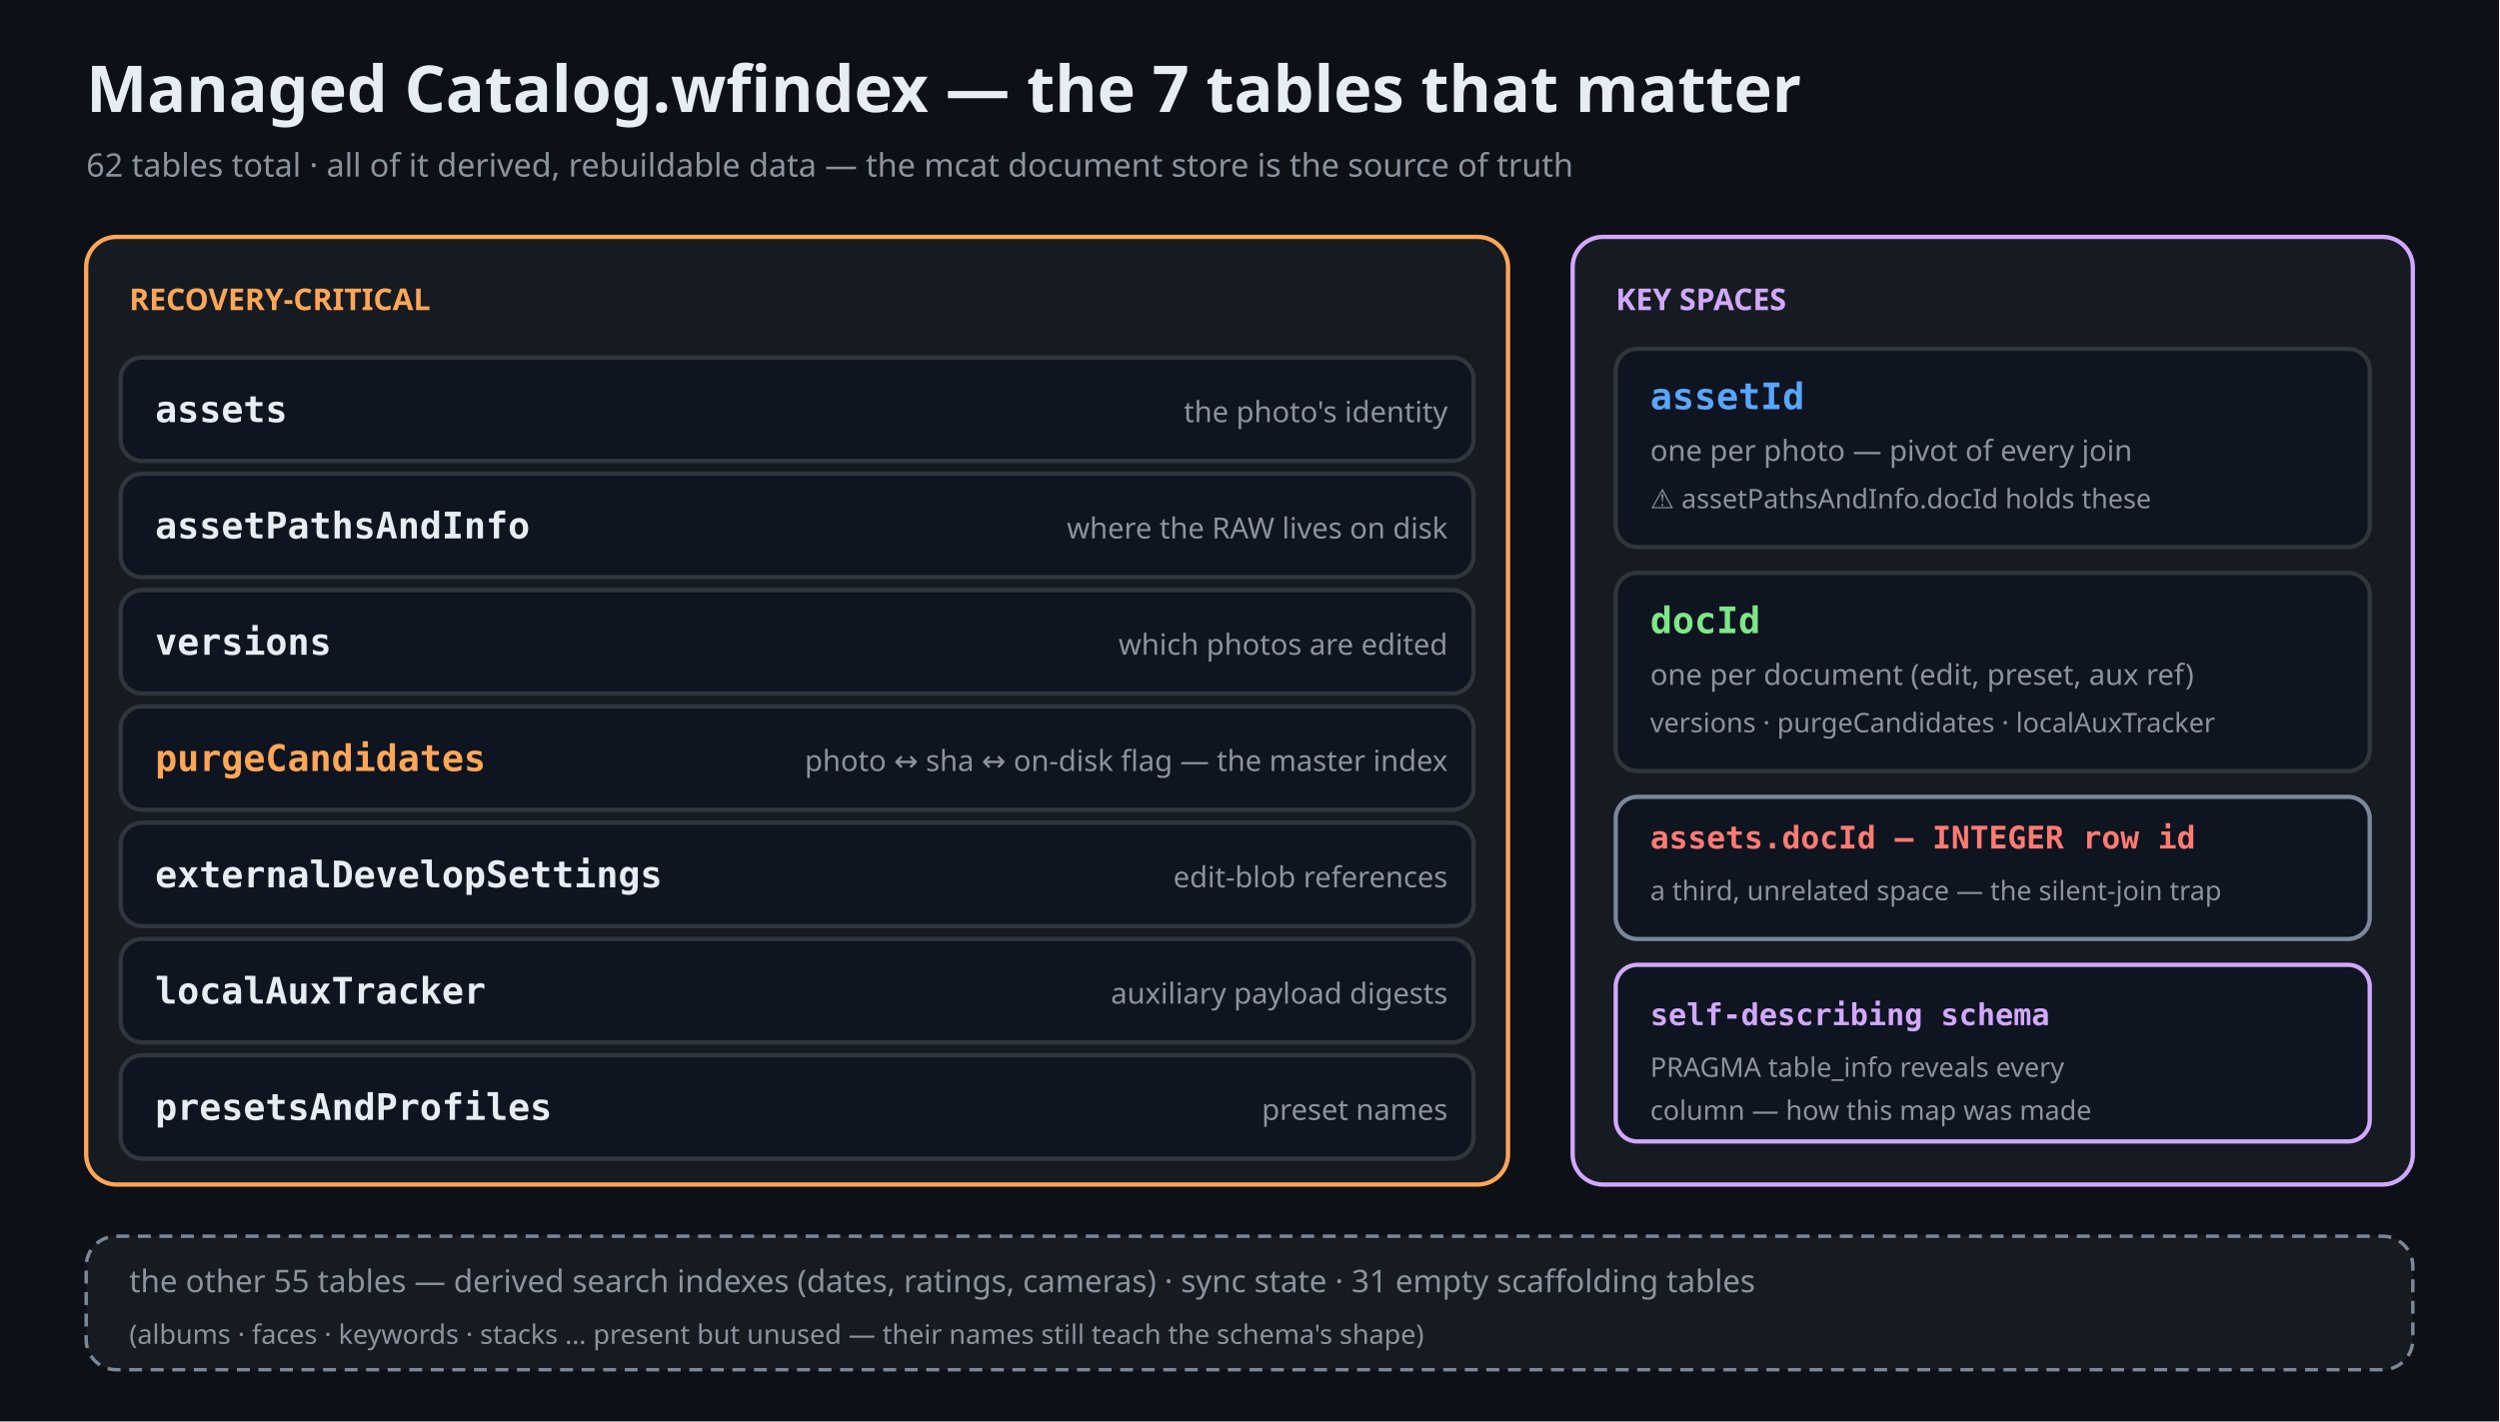
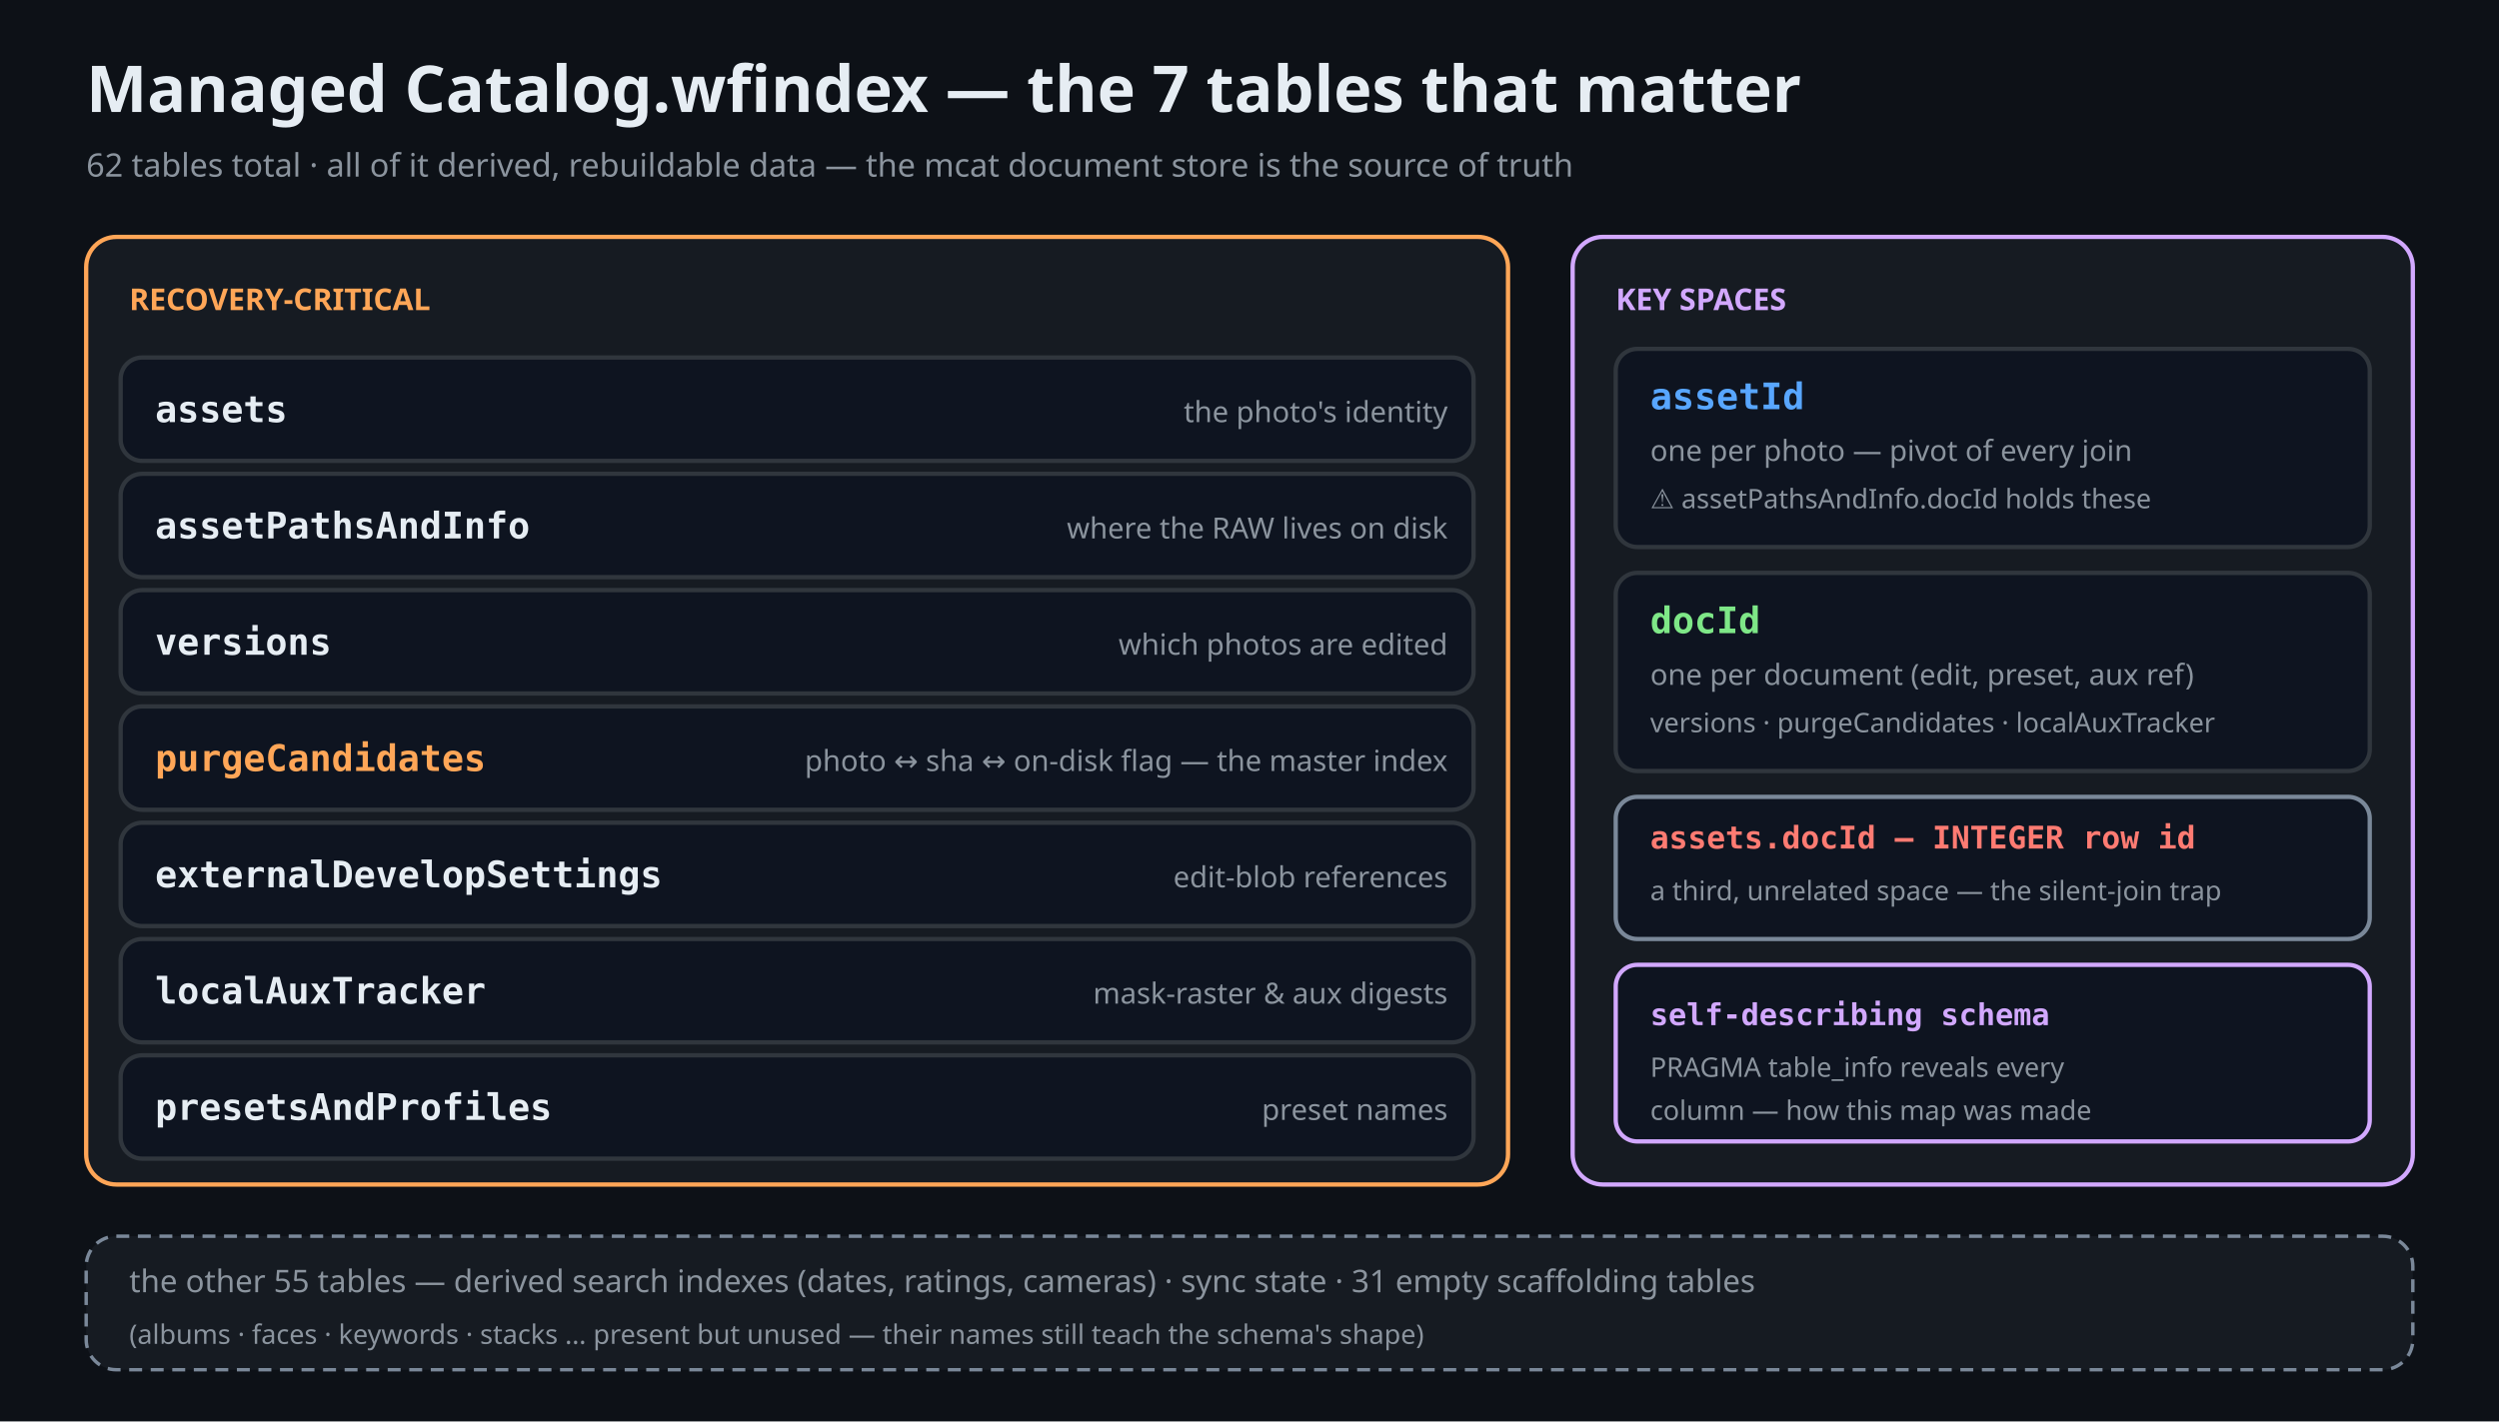
<svg xmlns="http://www.w3.org/2000/svg" width="1160" height="660" viewBox="0 0 1160 660" font-family="'Segoe UI', sans-serif">
  <rect width="1160" height="660" fill="#0d1117" />
  <text x="40" y="52" font-size="30" fill="#e6edf3" font-family="'Segoe UI', sans-serif" font-weight="bold" text-anchor="start">Managed Catalog.wfindex — the 7 tables that matter</text>
  <text x="40" y="82" font-size="15" fill="#8b949e" font-family="'Segoe UI', sans-serif" font-weight="normal" text-anchor="start">62 tables total · all of it derived, rebuildable data — the mcat document store is the source of truth</text>
  <rect x="40" y="110" width="660" height="440" rx="14" fill="#161b22" stroke="#ffa657" stroke-width="2" />
  <text x="60" y="144" font-size="14" fill="#ffa657" font-family="'Segoe UI', sans-serif" font-weight="bold" text-anchor="start">RECOVERY-CRITICAL</text>
  <rect x="56" y="166" width="628" height="48" rx="10" fill="#0e1420" stroke="#30363d" stroke-width="2" />
  <text x="72" y="196" font-size="17" fill="#e6edf3" font-family="Consolas, 'Cascadia Mono', monospace" font-weight="bold" text-anchor="start">assets</text>
  <text x="672" y="196" font-size="13.5" fill="#8b949e" font-family="'Segoe UI', sans-serif" font-weight="normal" text-anchor="end">the photo's identity</text>
  <rect x="56" y="220" width="628" height="48" rx="10" fill="#0e1420" stroke="#30363d" stroke-width="2" />
  <text x="72" y="250" font-size="17" fill="#e6edf3" font-family="Consolas, 'Cascadia Mono', monospace" font-weight="bold" text-anchor="start">assetPathsAndInfo</text>
  <text x="672" y="250" font-size="13.5" fill="#8b949e" font-family="'Segoe UI', sans-serif" font-weight="normal" text-anchor="end">where the RAW lives on disk</text>
  <rect x="56" y="274" width="628" height="48" rx="10" fill="#0e1420" stroke="#30363d" stroke-width="2" />
  <text x="72" y="304" font-size="17" fill="#e6edf3" font-family="Consolas, 'Cascadia Mono', monospace" font-weight="bold" text-anchor="start">versions</text>
  <text x="672" y="304" font-size="13.5" fill="#8b949e" font-family="'Segoe UI', sans-serif" font-weight="normal" text-anchor="end">which photos are edited</text>
  <rect x="56" y="328" width="628" height="48" rx="10" fill="#0e1420" stroke="#30363d" stroke-width="2" />
  <text x="72" y="358" font-size="17" fill="#ffa657" font-family="Consolas, 'Cascadia Mono', monospace" font-weight="bold" text-anchor="start">purgeCandidates</text>
  <text x="672" y="358" font-size="13.5" fill="#8b949e" font-family="'Segoe UI', sans-serif" font-weight="normal" text-anchor="end">photo ↔ sha ↔ on-disk flag — the master index</text>
  <rect x="56" y="382" width="628" height="48" rx="10" fill="#0e1420" stroke="#30363d" stroke-width="2" />
  <text x="72" y="412" font-size="17" fill="#e6edf3" font-family="Consolas, 'Cascadia Mono', monospace" font-weight="bold" text-anchor="start">externalDevelopSettings</text>
  <text x="672" y="412" font-size="13.5" fill="#8b949e" font-family="'Segoe UI', sans-serif" font-weight="normal" text-anchor="end">edit-blob references</text>
  <rect x="56" y="436" width="628" height="48" rx="10" fill="#0e1420" stroke="#30363d" stroke-width="2" />
  <text x="72" y="466" font-size="17" fill="#e6edf3" font-family="Consolas, 'Cascadia Mono', monospace" font-weight="bold" text-anchor="start">localAuxTracker</text>
-   <text x="672" y="466" font-size="13.5" fill="#8b949e" font-family="'Segoe UI', sans-serif" font-weight="normal" text-anchor="end">auxiliary payload digests</text>
+   <text x="672" y="466" font-size="13.5" fill="#8b949e" font-family="'Segoe UI', sans-serif" font-weight="normal" text-anchor="end">mask-raster &amp; aux digests</text>
  <rect x="56" y="490" width="628" height="48" rx="10" fill="#0e1420" stroke="#30363d" stroke-width="2" />
  <text x="72" y="520" font-size="17" fill="#e6edf3" font-family="Consolas, 'Cascadia Mono', monospace" font-weight="bold" text-anchor="start">presetsAndProfiles</text>
  <text x="672" y="520" font-size="13.5" fill="#8b949e" font-family="'Segoe UI', sans-serif" font-weight="normal" text-anchor="end">preset names</text>
  <rect x="730" y="110" width="390" height="440" rx="14" fill="#161b22" stroke="#d2a8ff" stroke-width="2" />
  <text x="750" y="144" font-size="14" fill="#d2a8ff" font-family="'Segoe UI', sans-serif" font-weight="bold" text-anchor="start">KEY SPACES</text>
  <rect x="750" y="162" width="350" height="92" rx="10" fill="#0e1420" stroke="#30363d" stroke-width="2" />
  <text x="766" y="190" font-size="17" fill="#58a6ff" font-family="Consolas, 'Cascadia Mono', monospace" font-weight="bold" text-anchor="start">assetId</text>
  <text x="766" y="214" font-size="13.5" fill="#8b949e" font-family="'Segoe UI', sans-serif" font-weight="normal" text-anchor="start">one per photo — pivot of every join</text>
  <text x="766" y="236" font-size="12.5" fill="#8b949e" font-family="'Segoe UI', sans-serif" font-weight="normal" text-anchor="start">⚠ assetPathsAndInfo.docId holds these</text>
  <rect x="750" y="266" width="350" height="92" rx="10" fill="#0e1420" stroke="#30363d" stroke-width="2" />
  <text x="766" y="294" font-size="17" fill="#7ee787" font-family="Consolas, 'Cascadia Mono', monospace" font-weight="bold" text-anchor="start">docId</text>
  <text x="766" y="318" font-size="13.5" fill="#8b949e" font-family="'Segoe UI', sans-serif" font-weight="normal" text-anchor="start">one per document (edit, preset, aux ref)</text>
  <text x="766" y="340" font-size="12.5" fill="#8b949e" font-family="'Segoe UI', sans-serif" font-weight="normal" text-anchor="start">versions · purgeCandidates · localAuxTracker</text>
  <rect x="750" y="370" width="350" height="66" rx="10" fill="#0e1420" stroke="#7A8899" stroke-width="2" />
  <text x="766" y="394" font-size="14.5" fill="#ff7b72" font-family="Consolas, 'Cascadia Mono', monospace" font-weight="bold" text-anchor="start">assets.docId — INTEGER row id</text>
  <text x="766" y="418" font-size="12.5" fill="#8b949e" font-family="'Segoe UI', sans-serif" font-weight="normal" text-anchor="start">a third, unrelated space — the silent-join trap</text>
  <rect x="750" y="448" width="350" height="82" rx="10" fill="#0e1420" stroke="#d2a8ff" stroke-width="2" />
  <text x="766" y="476" font-size="14" fill="#d2a8ff" font-family="Consolas, 'Cascadia Mono', monospace" font-weight="bold" text-anchor="start">self-describing schema</text>
  <text x="766" y="500" font-size="12.5" fill="#8b949e" font-family="'Segoe UI', sans-serif" font-weight="normal" text-anchor="start">PRAGMA table_info reveals every</text>
  <text x="766" y="520" font-size="12.5" fill="#8b949e" font-family="'Segoe UI', sans-serif" font-weight="normal" text-anchor="start">column — how this map was made</text>
  <rect x="40" y="574" width="1080" height="62" rx="14" fill="#161b22" stroke="#7A8899" stroke-width="1.6" stroke-dasharray="6 4" />
  <text x="60" y="600" font-size="14.5" fill="#8b949e" font-family="'Segoe UI', sans-serif" font-weight="normal" text-anchor="start">the other 55 tables — derived search indexes (dates, ratings, cameras) · sync state · 31 empty scaffolding tables</text>
  <text x="60" y="624" font-size="12.5" fill="#8b949e" font-family="'Segoe UI', sans-serif" font-weight="normal" text-anchor="start">(albums · faces · keywords · stacks … present but unused — their names still teach the schema's shape)</text>
</svg>
